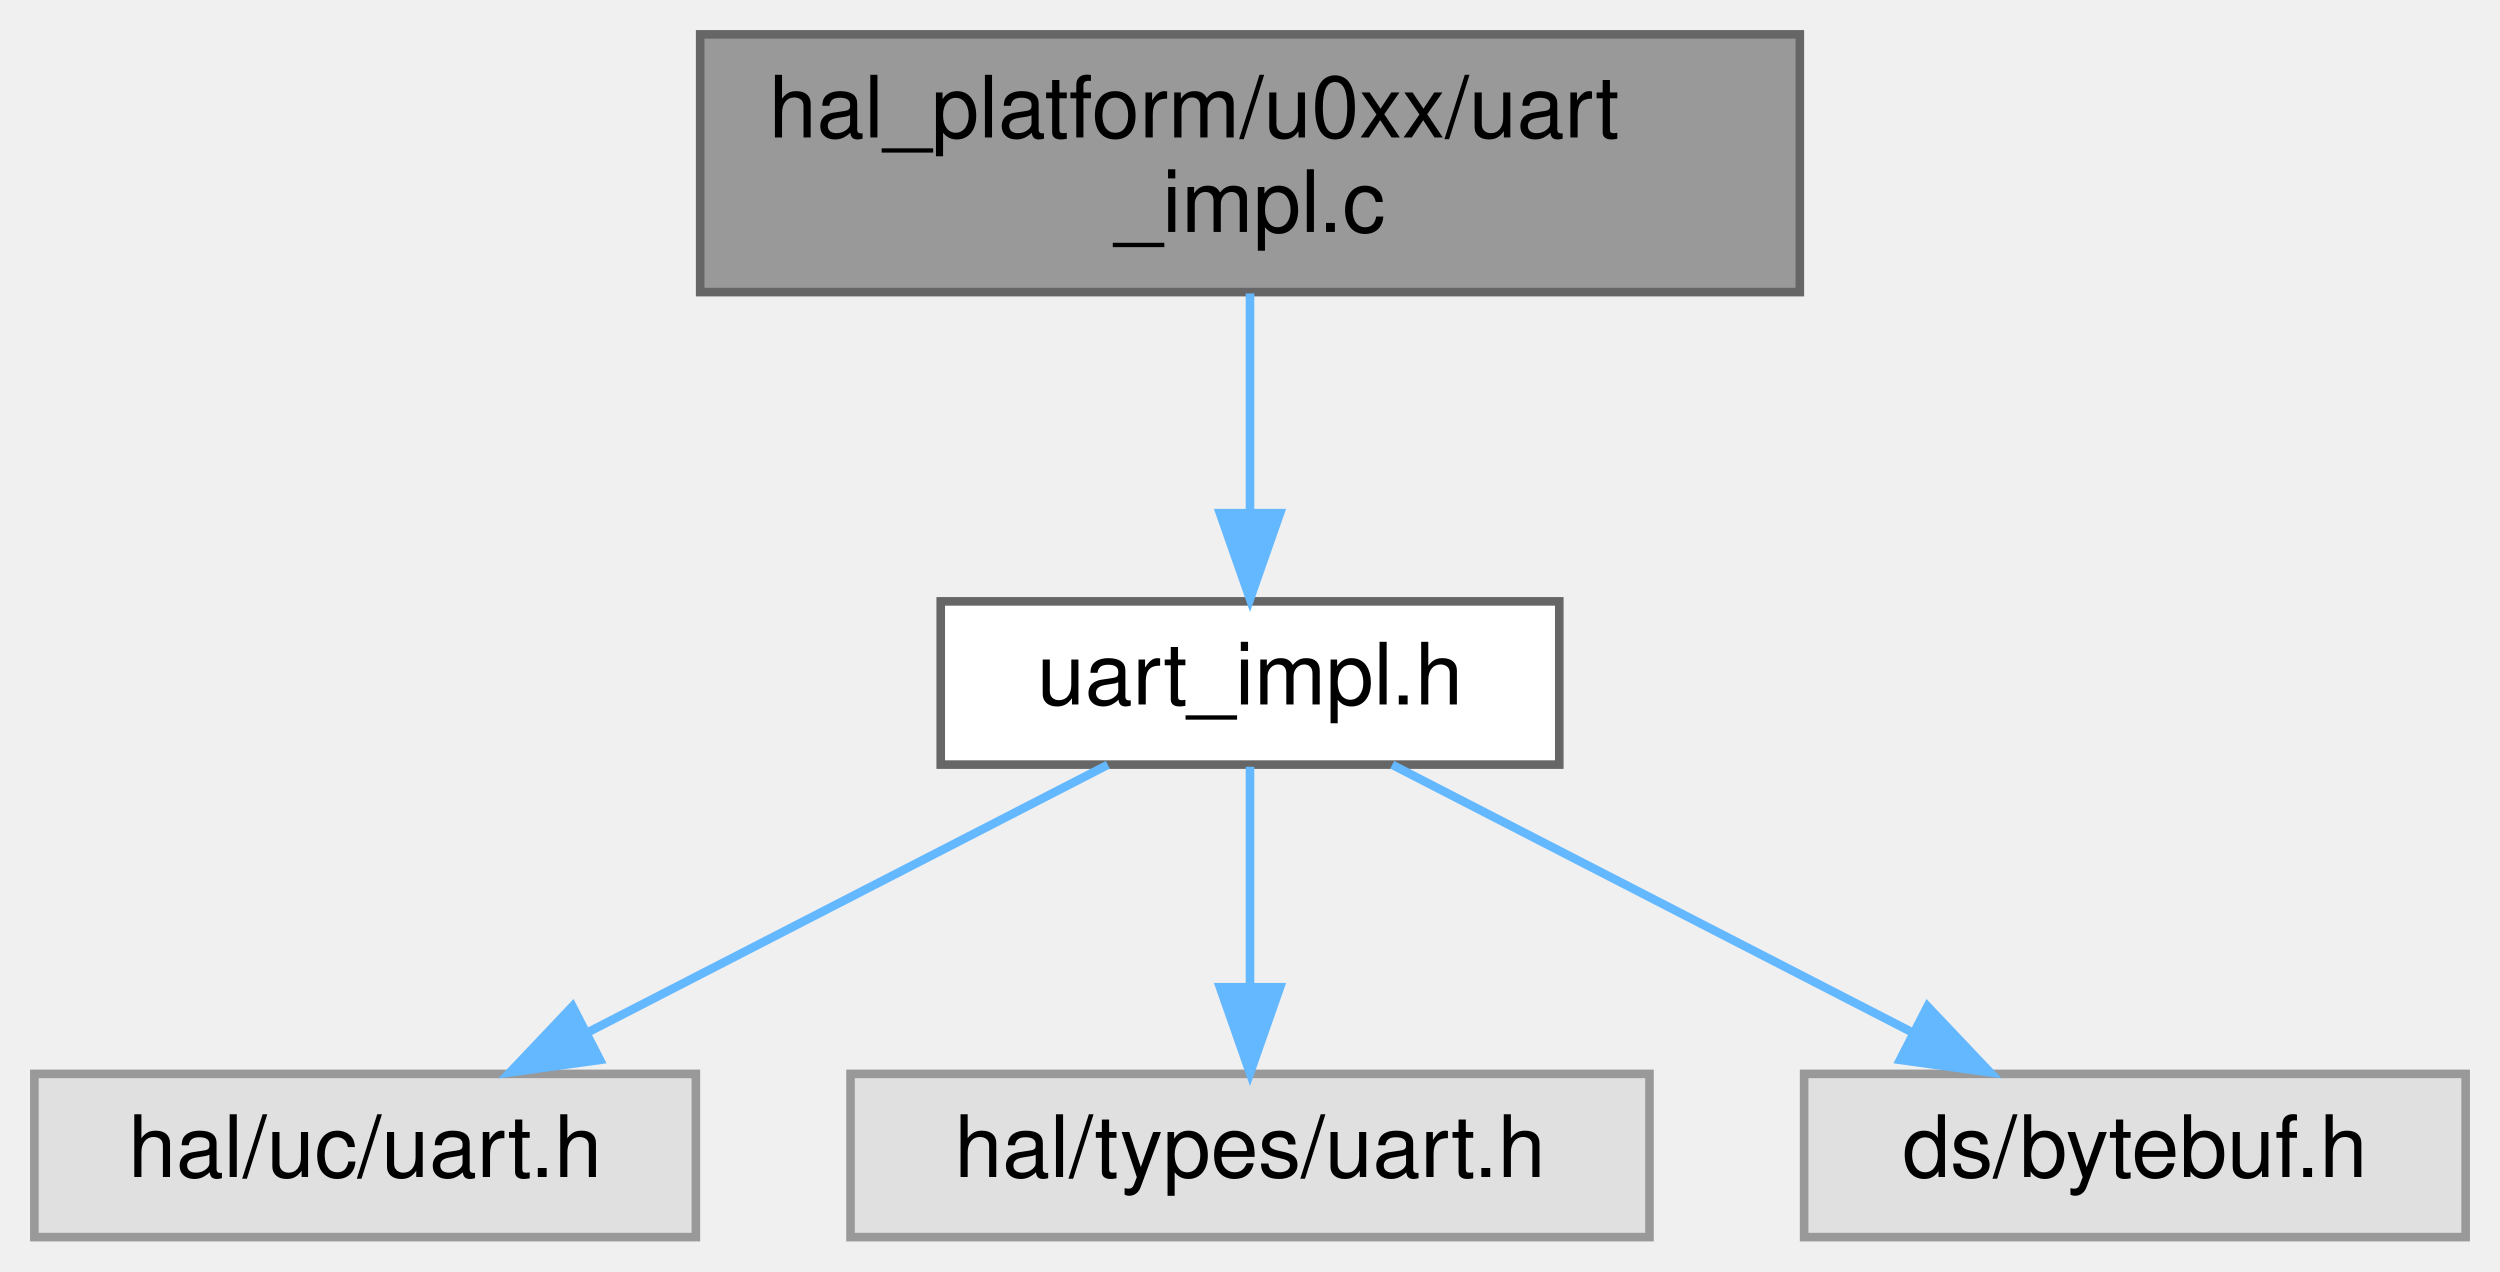
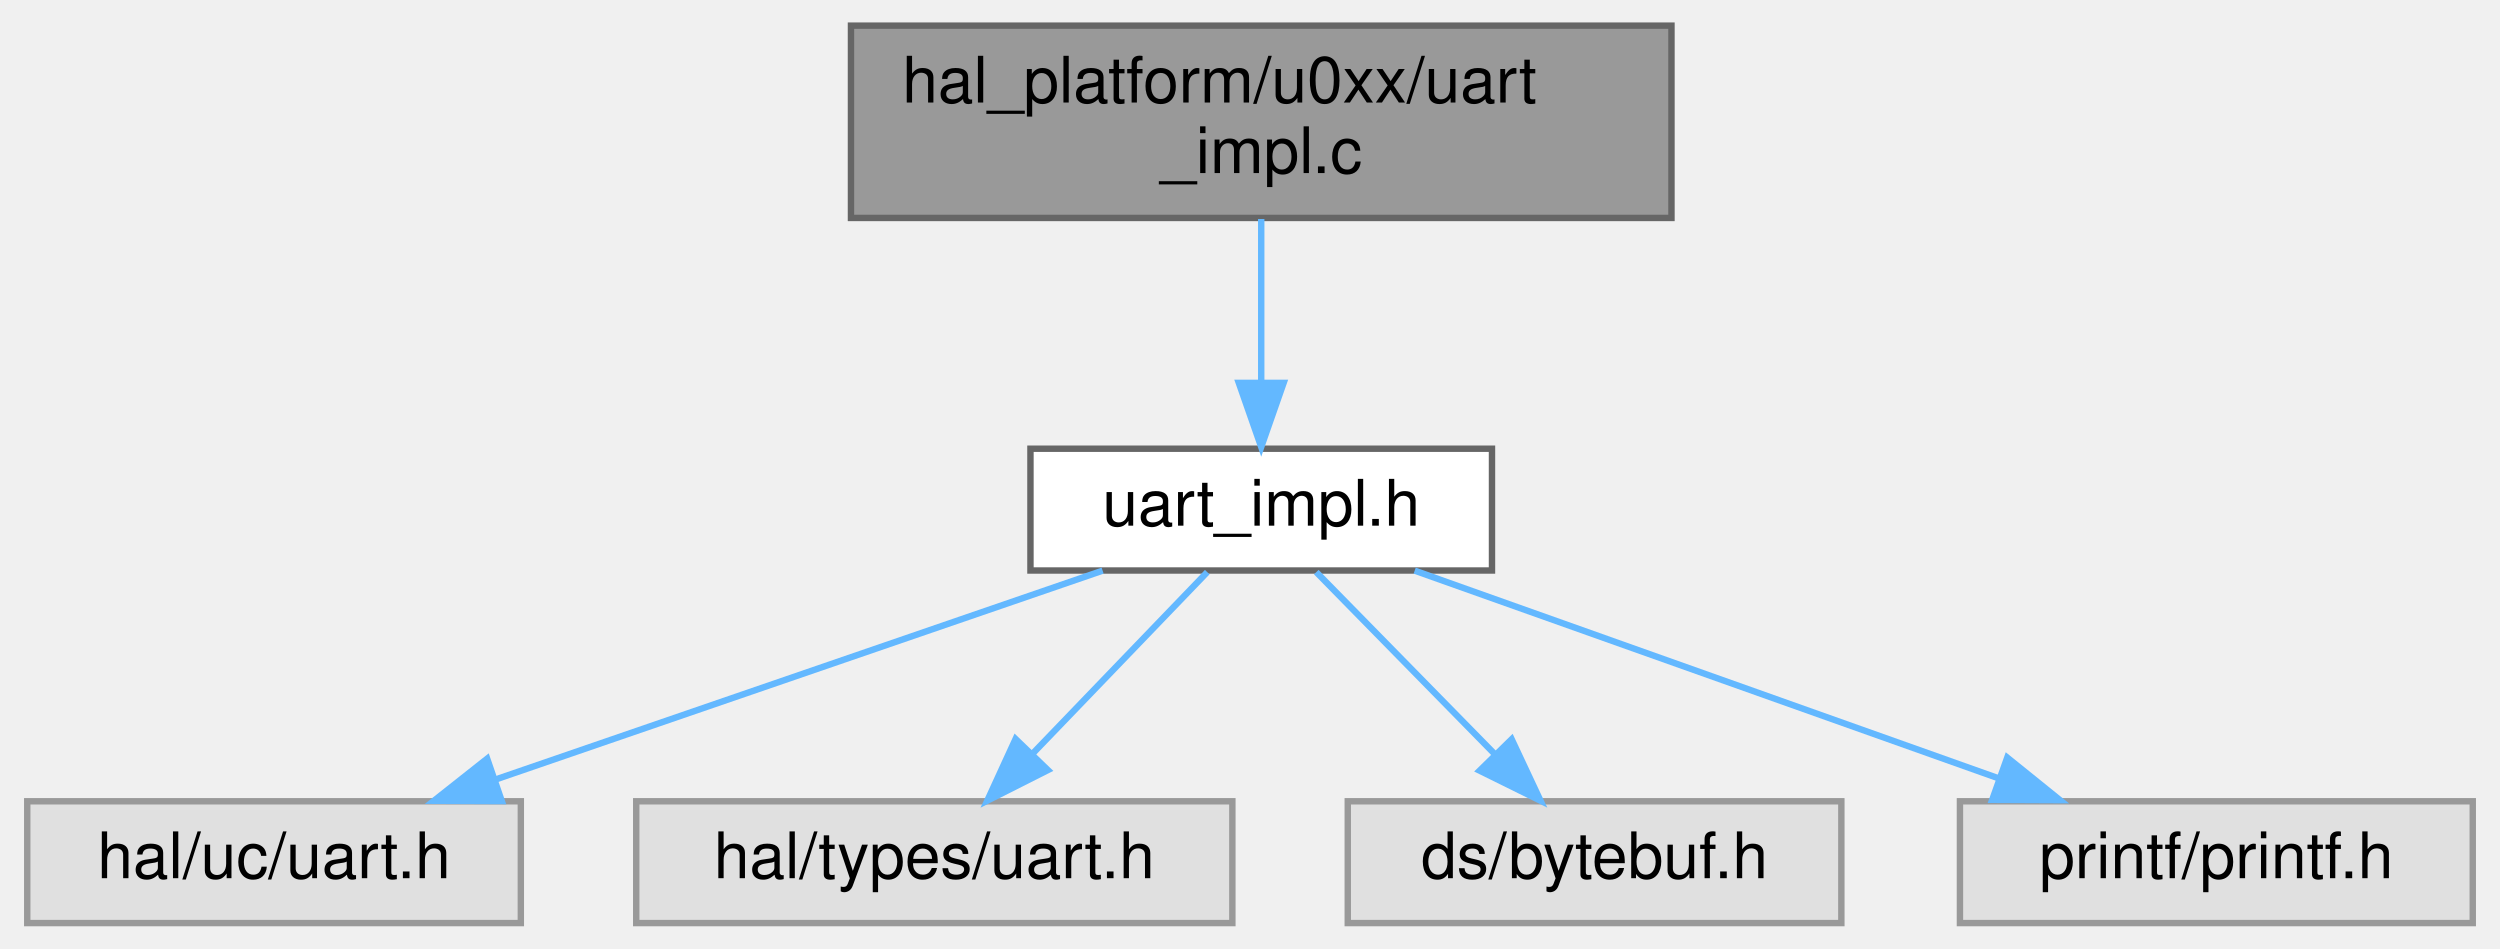
- <svg xmlns="http://www.w3.org/2000/svg" xmlns:xlink="http://www.w3.org/1999/xlink" width="291pt" height="148pt" viewBox="0.00 0.00 291.00 148.00">
+ <svg xmlns="http://www.w3.org/2000/svg" xmlns:xlink="http://www.w3.org/1999/xlink" width="390pt" height="148pt" viewBox="0.00 0.00 389.50 148.00">
  <g id="graph0" class="graph" transform="scale(1 1) rotate(0) translate(4 144)">
    <g id="Node000001" class="node">
      <g id="a_Node000001">
        <a xlink:title=" ">
-           <polygon fill="#999999" stroke="#666666" points="205.5,-140 77.5,-140 77.5,-110 205.5,-110 205.5,-140" />
-           <text text-anchor="start" x="85.5" y="-128" font-family="Helvetica,sans-Serif" font-size="10.00">hal_platform/u0xx/uart</text>
-           <text text-anchor="middle" x="141.5" y="-117" font-family="Helvetica,sans-Serif" font-size="10.00">_impl.c</text>
+           <polygon fill="#999999" stroke="#666666" points="256.5,-140 128.5,-140 128.5,-110 256.5,-110 256.5,-140" />
+           <text text-anchor="start" x="136.5" y="-128" font-family="Helvetica,sans-Serif" font-size="10.00">hal_platform/u0xx/uart</text>
+           <text text-anchor="middle" x="192.5" y="-117" font-family="Helvetica,sans-Serif" font-size="10.00">_impl.c</text>
        </a>
      </g>
    </g>
    <g id="Node000002" class="node">
      <g id="a_Node000002">
        <a xlink:href="u0xx_2uart__impl_8h.html" target="_top" xlink:title=" ">
-           <polygon fill="white" stroke="#666666" points="177.5,-74 105.5,-74 105.5,-55 177.5,-55 177.5,-74" />
-           <text text-anchor="middle" x="141.5" y="-62" font-family="Helvetica,sans-Serif" font-size="10.00">uart_impl.h</text>
+           <polygon fill="white" stroke="#666666" points="228.5,-74 156.5,-74 156.5,-55 228.5,-55 228.5,-74" />
+           <text text-anchor="middle" x="192.5" y="-62" font-family="Helvetica,sans-Serif" font-size="10.00">uart_impl.h</text>
        </a>
      </g>
    </g>
    <g id="edge1_Node000001_Node000002" class="edge">
      <g id="a_edge1_Node000001_Node000002">
        <a xlink:title=" ">
-           <path fill="none" stroke="#63b8ff" d="M141.5,-109.84C141.5,-102.21 141.5,-92.7 141.5,-84.45" />
-           <polygon fill="#63b8ff" stroke="#63b8ff" points="145,-84.27 141.5,-74.27 138,-84.27 145,-84.27" />
+           <path fill="none" stroke="#63b8ff" d="M192.5,-109.84C192.5,-102.21 192.5,-92.7 192.5,-84.45" />
+           <polygon fill="#63b8ff" stroke="#63b8ff" points="196,-84.27 192.5,-74.27 189,-84.27 196,-84.27" />
        </a>
      </g>
    </g>
    <g id="Node000003" class="node">
      <g id="a_Node000003">
        <a xlink:title=" ">
          <polygon fill="#e0e0e0" stroke="#999999" points="77,-19 0,-19 0,0 77,0 77,-19" />
          <text text-anchor="middle" x="38.5" y="-7" font-family="Helvetica,sans-Serif" font-size="10.00">hal/uc/uart.h</text>
        </a>
      </g>
    </g>
    <g id="edge2_Node000002_Node000003" class="edge">
      <g id="a_edge2_Node000002_Node000003">
        <a xlink:title=" ">
-           <path fill="none" stroke="#63b8ff" d="M124.95,-54.98C108.61,-46.57 83.37,-33.59 64.37,-23.81" />
-           <polygon fill="#63b8ff" stroke="#63b8ff" points="65.84,-20.63 55.35,-19.17 62.64,-26.86 65.84,-20.63" />
+           <path fill="none" stroke="#63b8ff" d="M167.76,-54.98C142.13,-46.16 101.87,-32.31 73.09,-22.41" />
+           <polygon fill="#63b8ff" stroke="#63b8ff" points="74.03,-19.03 63.44,-19.08 71.75,-25.65 74.03,-19.03" />
        </a>
      </g>
    </g>
    <g id="Node000004" class="node">
      <g id="a_Node000004">
        <a xlink:title=" ">
          <polygon fill="#e0e0e0" stroke="#999999" points="188,-19 95,-19 95,0 188,0 188,-19" />
          <text text-anchor="middle" x="141.5" y="-7" font-family="Helvetica,sans-Serif" font-size="10.00">hal/types/uart.h</text>
        </a>
      </g>
    </g>
    <g id="edge3_Node000002_Node000004" class="edge">
      <g id="a_edge3_Node000002_Node000004">
        <a xlink:title=" ">
-           <path fill="none" stroke="#63b8ff" d="M141.5,-54.75C141.5,-47.8 141.5,-37.85 141.5,-29.13" />
-           <polygon fill="#63b8ff" stroke="#63b8ff" points="145,-29.09 141.5,-19.09 138,-29.09 145,-29.09" />
+           <path fill="none" stroke="#63b8ff" d="M184.08,-54.75C176.73,-47.11 165.87,-35.82 156.96,-26.56" />
+           <polygon fill="#63b8ff" stroke="#63b8ff" points="159.22,-23.87 149.76,-19.09 154.18,-28.72 159.22,-23.87" />
        </a>
      </g>
    </g>
    <g id="Node000005" class="node">
      <g id="a_Node000005">
        <a xlink:title=" ">
          <polygon fill="#e0e0e0" stroke="#999999" points="283,-19 206,-19 206,0 283,0 283,-19" />
          <text text-anchor="middle" x="244.5" y="-7" font-family="Helvetica,sans-Serif" font-size="10.00">ds/bytebuf.h</text>
        </a>
      </g>
    </g>
    <g id="edge4_Node000002_Node000005" class="edge">
      <g id="a_edge4_Node000002_Node000005">
        <a xlink:title=" ">
-           <path fill="none" stroke="#63b8ff" d="M158.05,-54.98C174.39,-46.57 199.63,-33.59 218.63,-23.81" />
-           <polygon fill="#63b8ff" stroke="#63b8ff" points="220.36,-26.86 227.65,-19.17 217.16,-20.63 220.36,-26.86" />
+           <path fill="none" stroke="#63b8ff" d="M201.09,-54.75C208.66,-47.03 219.88,-35.6 229.01,-26.28" />
+           <polygon fill="#63b8ff" stroke="#63b8ff" points="231.57,-28.68 236.07,-19.09 226.57,-23.78 231.57,-28.68" />
+         </a>
+       </g>
+     </g>
+     <g id="Node000006" class="node">
+       <g id="a_Node000006">
+         <a xlink:title=" ">
+           <polygon fill="#e0e0e0" stroke="#999999" points="381.5,-19 301.5,-19 301.5,0 381.5,0 381.5,-19" />
+           <text text-anchor="middle" x="341.5" y="-7" font-family="Helvetica,sans-Serif" font-size="10.00">printf/printf.h</text>
+         </a>
+       </g>
+     </g>
+     <g id="edge5_Node000002_Node000006" class="edge">
+       <g id="a_edge5_Node000002_Node000006">
+         <a xlink:title=" ">
+           <path fill="none" stroke="#63b8ff" d="M216.44,-54.98C241.06,-46.23 279.62,-32.51 307.42,-22.62" />
+           <polygon fill="#63b8ff" stroke="#63b8ff" points="308.88,-25.82 317.12,-19.17 306.53,-19.22 308.88,-25.82" />
        </a>
      </g>
    </g>
  </g>
</svg>
